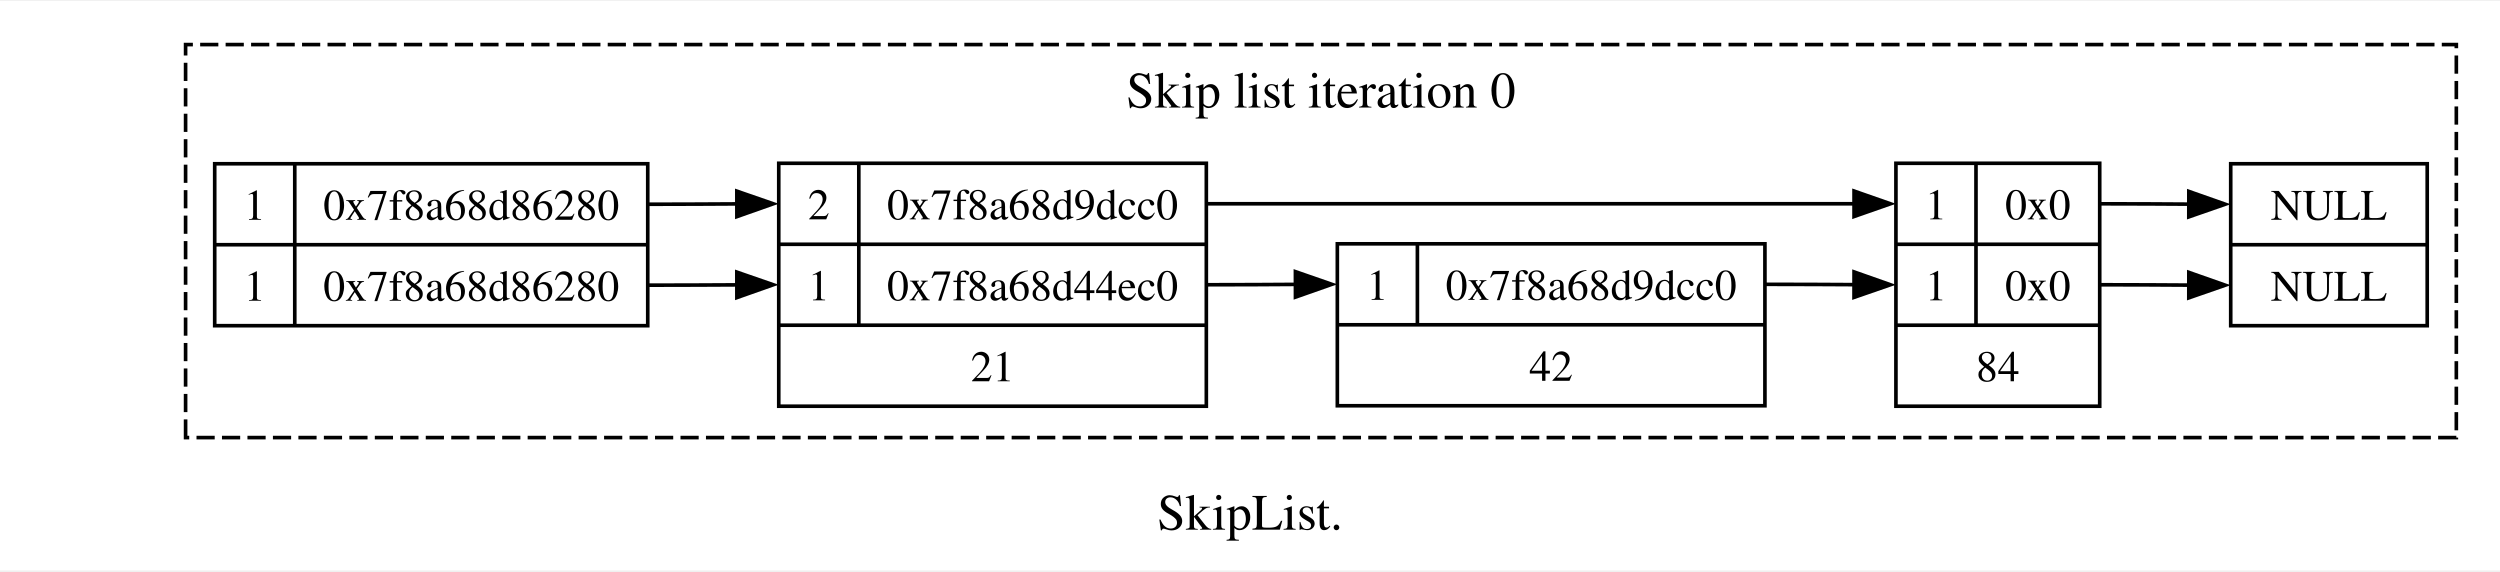
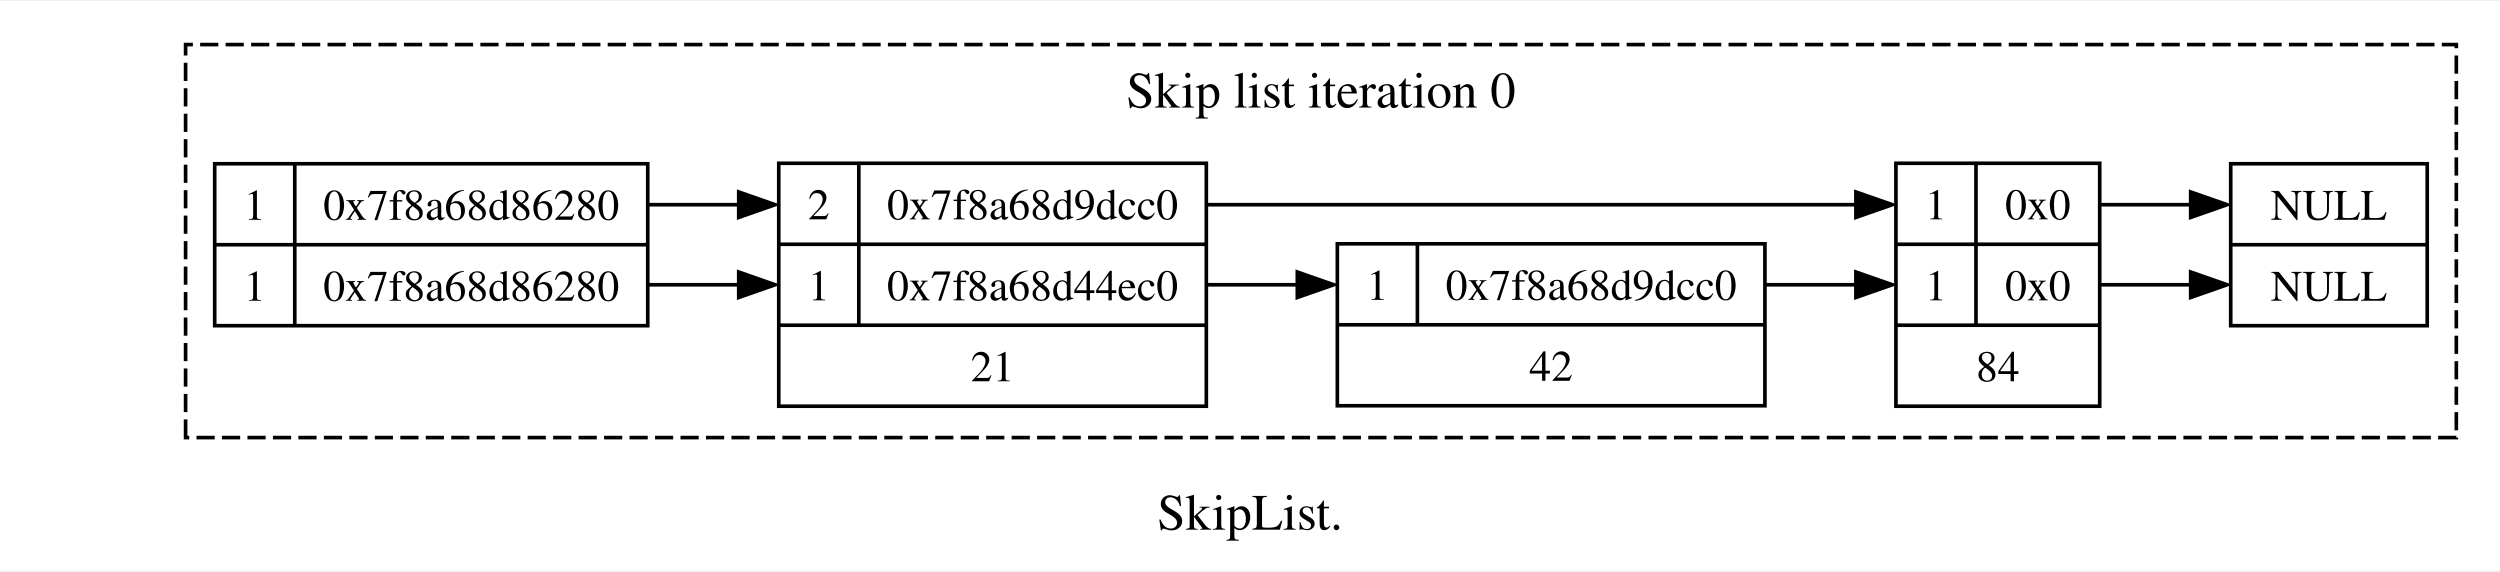
<svg xmlns="http://www.w3.org/2000/svg" width="687pt" height="157pt" viewBox="0.00 0.00 687.00 156.50">
  <g id="graph0" class="graph" transform="scale(1 1) rotate(0) translate(4 152.5)">
    <polygon fill="white" stroke="none" points="-4,4 -4,-152.5 683,-152.5 683,4 -4,4" />
    <text text-anchor="middle" x="339.5" y="-7.2" font-family="Times,serif" font-size="14.00">SkipList.</text>
    <g id="clust1" class="cluster">
      <polygon fill="none" stroke="black" stroke-dasharray="5,2" points="47,-32.5 47,-140.5 671,-140.5 671,-32.5 47,-32.5" />
      <text text-anchor="middle" x="359" y="-123.2" font-family="Times,serif" font-size="14.00">Skip list iteration 0</text>
    </g>
    <g id="node1" class="node">
      <polygon fill="none" stroke="black" points="55,-63.25 55,-107.75 174,-107.75 174,-63.25 55,-63.25" />
      <text text-anchor="middle" x="66" y="-92.35" font-family="Times,serif" font-size="12.00">1</text>
      <polyline fill="none" stroke="black" points="77,-85.5 77,-107.75" />
      <text text-anchor="middle" x="125.5" y="-92.35" font-family="Times,serif" font-size="12.00">0x7f8a68d86280</text>
      <polyline fill="none" stroke="black" points="55,-85.5 174,-85.5" />
      <text text-anchor="middle" x="66" y="-70.1" font-family="Times,serif" font-size="12.00">1</text>
      <polyline fill="none" stroke="black" points="77,-63.25 77,-85.5" />
      <text text-anchor="middle" x="125.5" y="-70.1" font-family="Times,serif" font-size="12.00">0x7f8a68d86280</text>
    </g>
    <g id="node2" class="node">
      <polygon fill="none" stroke="black" points="210,-41.12 210,-107.88 327.5,-107.88 327.5,-41.12 210,-41.12" />
      <text text-anchor="middle" x="221" y="-92.47" font-family="Times,serif" font-size="12.00">2</text>
      <polyline fill="none" stroke="black" points="232,-85.62 232,-107.88" />
      <text text-anchor="middle" x="279.75" y="-92.47" font-family="Times,serif" font-size="12.00">0x7f8a68d9dcc0</text>
      <polyline fill="none" stroke="black" points="210,-85.62 327.5,-85.62" />
      <text text-anchor="middle" x="221" y="-70.22" font-family="Times,serif" font-size="12.00">1</text>
      <polyline fill="none" stroke="black" points="232,-63.38 232,-85.62" />
      <text text-anchor="middle" x="279.75" y="-70.22" font-family="Times,serif" font-size="12.00">0x7f8a68d44ec0</text>
      <polyline fill="none" stroke="black" points="210,-63.38 327.5,-63.38" />
      <text text-anchor="middle" x="268.75" y="-47.98" font-family="Times,serif" font-size="12.00">21</text>
    </g>
    <g id="edge1" class="edge">
-       <path fill="none" stroke="black" d="M174,-74.38C185.38,-74.38 190.68,-74.44 198.55,-74.47" />
-       <polygon fill="black" stroke="black" points="198.48,-77.97 208.49,-74.5 198.49,-70.97 198.48,-77.97" />
+       <path fill="none" stroke="black" d="M174,-74.5C185.62,-74.5 190.92,-74.5 199.08,-74.5" />
+       <polygon fill="black" stroke="black" points="199,-78 209,-74.5 199,-71 199,-78" />
    </g>
    <g id="edge2" class="edge">
-       <path fill="none" stroke="black" d="M174,-96.62C185.38,-96.62 190.68,-96.69 198.55,-96.72" />
-       <polygon fill="black" stroke="black" points="198.48,-100.22 208.49,-96.75 198.49,-93.22 198.48,-100.22" />
+       <path fill="none" stroke="black" d="M174,-96.5C185.62,-96.5 190.92,-96.5 199.08,-96.5" />
+       <polygon fill="black" stroke="black" points="199,-100 209,-96.5 199,-93 199,-100" />
    </g>
    <g id="node3" class="node">
      <polygon fill="none" stroke="black" points="363.5,-41.25 363.5,-85.75 481,-85.75 481,-41.25 363.5,-41.25" />
      <text text-anchor="middle" x="374.5" y="-70.35" font-family="Times,serif" font-size="12.00">1</text>
      <polyline fill="none" stroke="black" points="385.5,-63.5 385.5,-85.75" />
      <text text-anchor="middle" x="433.25" y="-70.35" font-family="Times,serif" font-size="12.00">0x7f8a68d9dcc0</text>
      <polyline fill="none" stroke="black" points="363.5,-63.5 481,-63.5" />
      <text text-anchor="middle" x="422.25" y="-48.1" font-family="Times,serif" font-size="12.00">42</text>
    </g>
    <g id="edge3" class="edge">
-       <path fill="none" stroke="black" d="M327.5,-74.5C338.88,-74.5 344.18,-74.56 352.05,-74.6" />
-       <polygon fill="black" stroke="black" points="351.98,-78.1 361.99,-74.62 351.99,-71.1 351.98,-78.1" />
+       <path fill="none" stroke="black" d="M327.5,-74.5C339.12,-74.5 344.42,-74.5 352.58,-74.5" />
+       <polygon fill="black" stroke="black" points="352.5,-78 362.5,-74.5 352.5,-71 352.5,-78" />
    </g>
    <g id="node4" class="node">
      <polygon fill="none" stroke="black" points="517,-41.12 517,-107.88 573,-107.88 573,-41.12 517,-41.12" />
      <text text-anchor="middle" x="528" y="-92.47" font-family="Times,serif" font-size="12.00">1</text>
      <polyline fill="none" stroke="black" points="539,-85.62 539,-107.88" />
      <text text-anchor="middle" x="556" y="-92.47" font-family="Times,serif" font-size="12.00">0x0</text>
      <polyline fill="none" stroke="black" points="517,-85.62 573,-85.62" />
      <text text-anchor="middle" x="528" y="-70.22" font-family="Times,serif" font-size="12.00">1</text>
      <polyline fill="none" stroke="black" points="539,-63.38 539,-85.62" />
      <text text-anchor="middle" x="556" y="-70.22" font-family="Times,serif" font-size="12.00">0x0</text>
      <polyline fill="none" stroke="black" points="517,-63.38 573,-63.38" />
      <text text-anchor="middle" x="545" y="-47.98" font-family="Times,serif" font-size="12.00">84</text>
    </g>
    <g id="edge4" class="edge">
-       <path fill="none" stroke="black" d="M327.5,-96.75C407.77,-96.75 430.67,-96.75 505.56,-96.75" />
-       <polygon fill="black" stroke="black" points="505.49,-100.25 515.49,-96.75 505.49,-93.25 505.49,-100.25" />
+       <path fill="none" stroke="black" d="M327.5,-96.5C407.94,-96.5 430.76,-96.5 506.02,-96.5" />
+       <polygon fill="black" stroke="black" points="506,-100 516,-96.5 506,-93 506,-100" />
    </g>
    <g id="edge5" class="edge">
-       <path fill="none" stroke="black" d="M481,-74.62C492.38,-74.62 497.68,-74.56 505.55,-74.53" />
-       <polygon fill="black" stroke="black" points="505.49,-78.03 515.49,-74.5 505.48,-71.03 505.49,-78.03" />
+       <path fill="none" stroke="black" d="M481,-74.5C492.62,-74.5 497.92,-74.5 506.08,-74.5" />
+       <polygon fill="black" stroke="black" points="506,-78 516,-74.5 506,-71 506,-78" />
    </g>
    <g id="node5" class="node">
      <polygon fill="none" stroke="black" points="609,-63.25 609,-107.75 663,-107.75 663,-63.25 609,-63.25" />
      <text text-anchor="middle" x="636" y="-92.35" font-family="Times,serif" font-size="12.00">NULL</text>
      <polyline fill="none" stroke="black" points="609,-85.5 663,-85.5" />
      <text text-anchor="middle" x="636" y="-70.1" font-family="Times,serif" font-size="12.00">NULL</text>
    </g>
    <g id="edge6" class="edge">
-       <path fill="none" stroke="black" d="M573,-74.5C584.38,-74.5 589.68,-74.44 597.55,-74.4" />
-       <polygon fill="black" stroke="black" points="597.49,-77.9 607.49,-74.38 597.48,-70.9 597.49,-77.9" />
+       <path fill="none" stroke="black" d="M573,-74.5C584.62,-74.5 589.92,-74.5 598.08,-74.5" />
+       <polygon fill="black" stroke="black" points="598,-78 608,-74.5 598,-71 598,-78" />
    </g>
    <g id="edge7" class="edge">
-       <path fill="none" stroke="black" d="M573,-96.75C584.38,-96.75 589.68,-96.69 597.55,-96.65" />
-       <polygon fill="black" stroke="black" points="597.49,-100.15 607.49,-96.63 597.48,-93.15 597.49,-100.15" />
+       <path fill="none" stroke="black" d="M573,-96.5C584.62,-96.5 589.92,-96.5 598.08,-96.5" />
+       <polygon fill="black" stroke="black" points="598,-100 608,-96.5 598,-93 598,-100" />
    </g>
  </g>
</svg>
